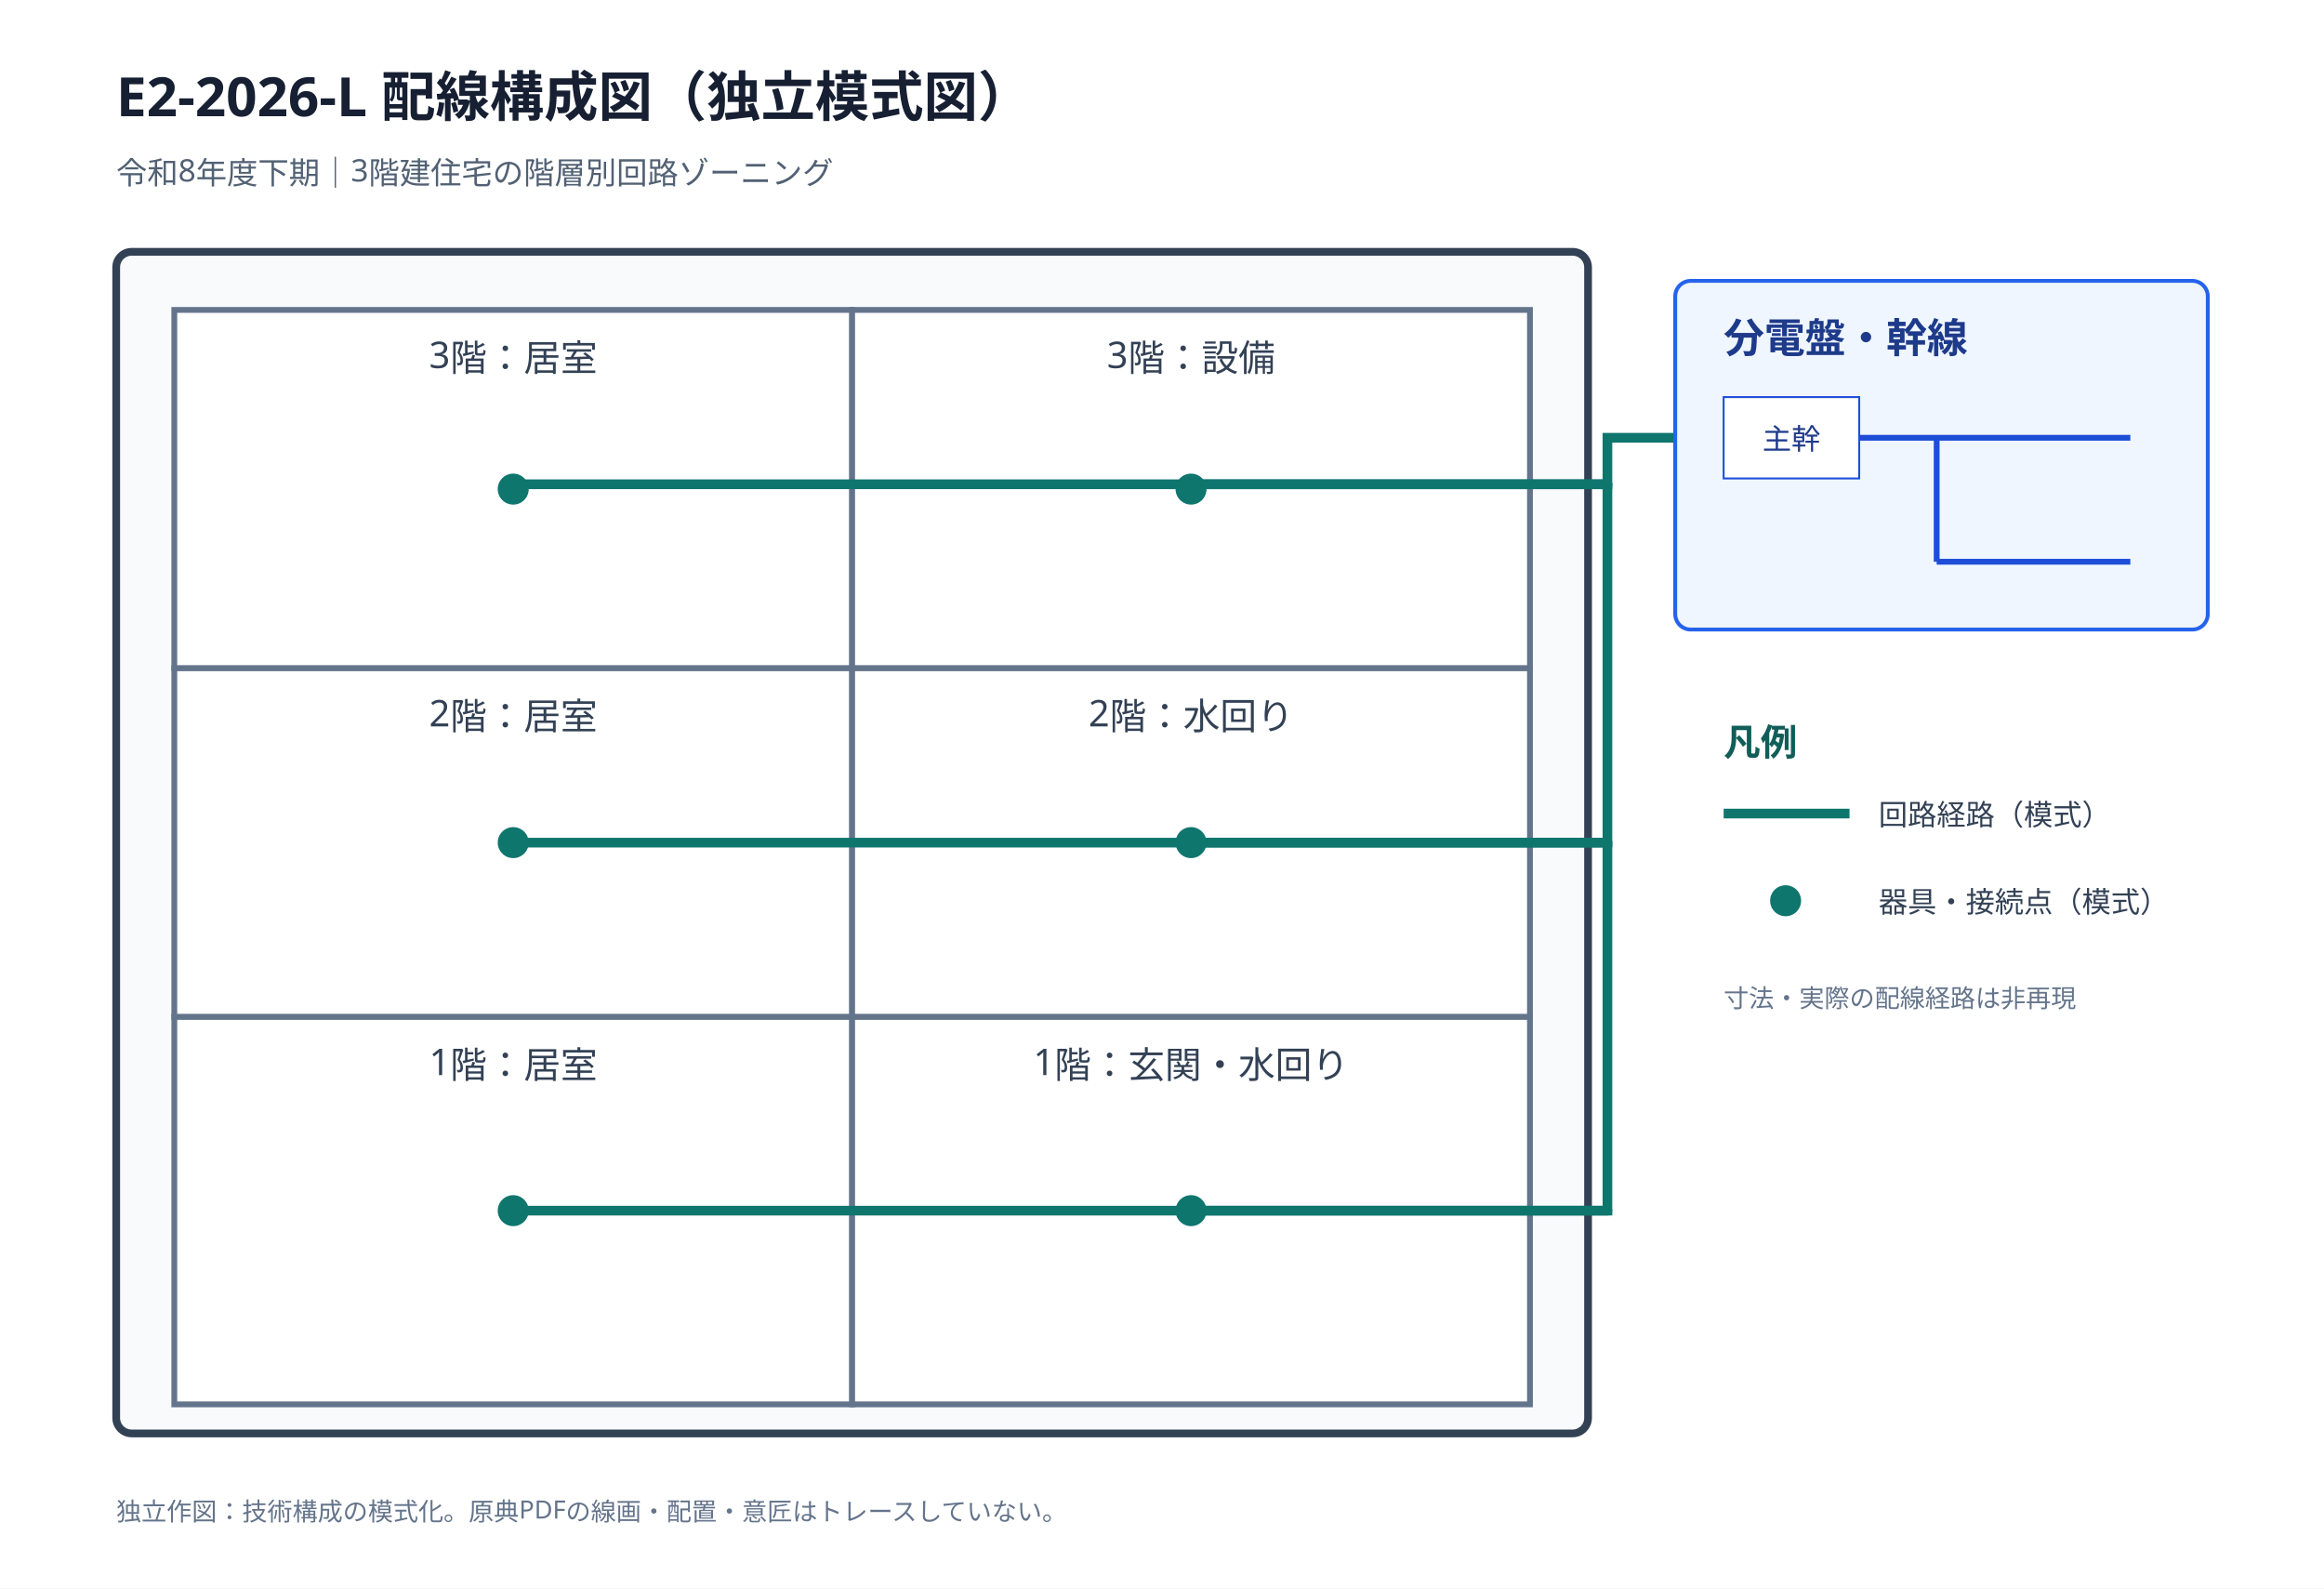
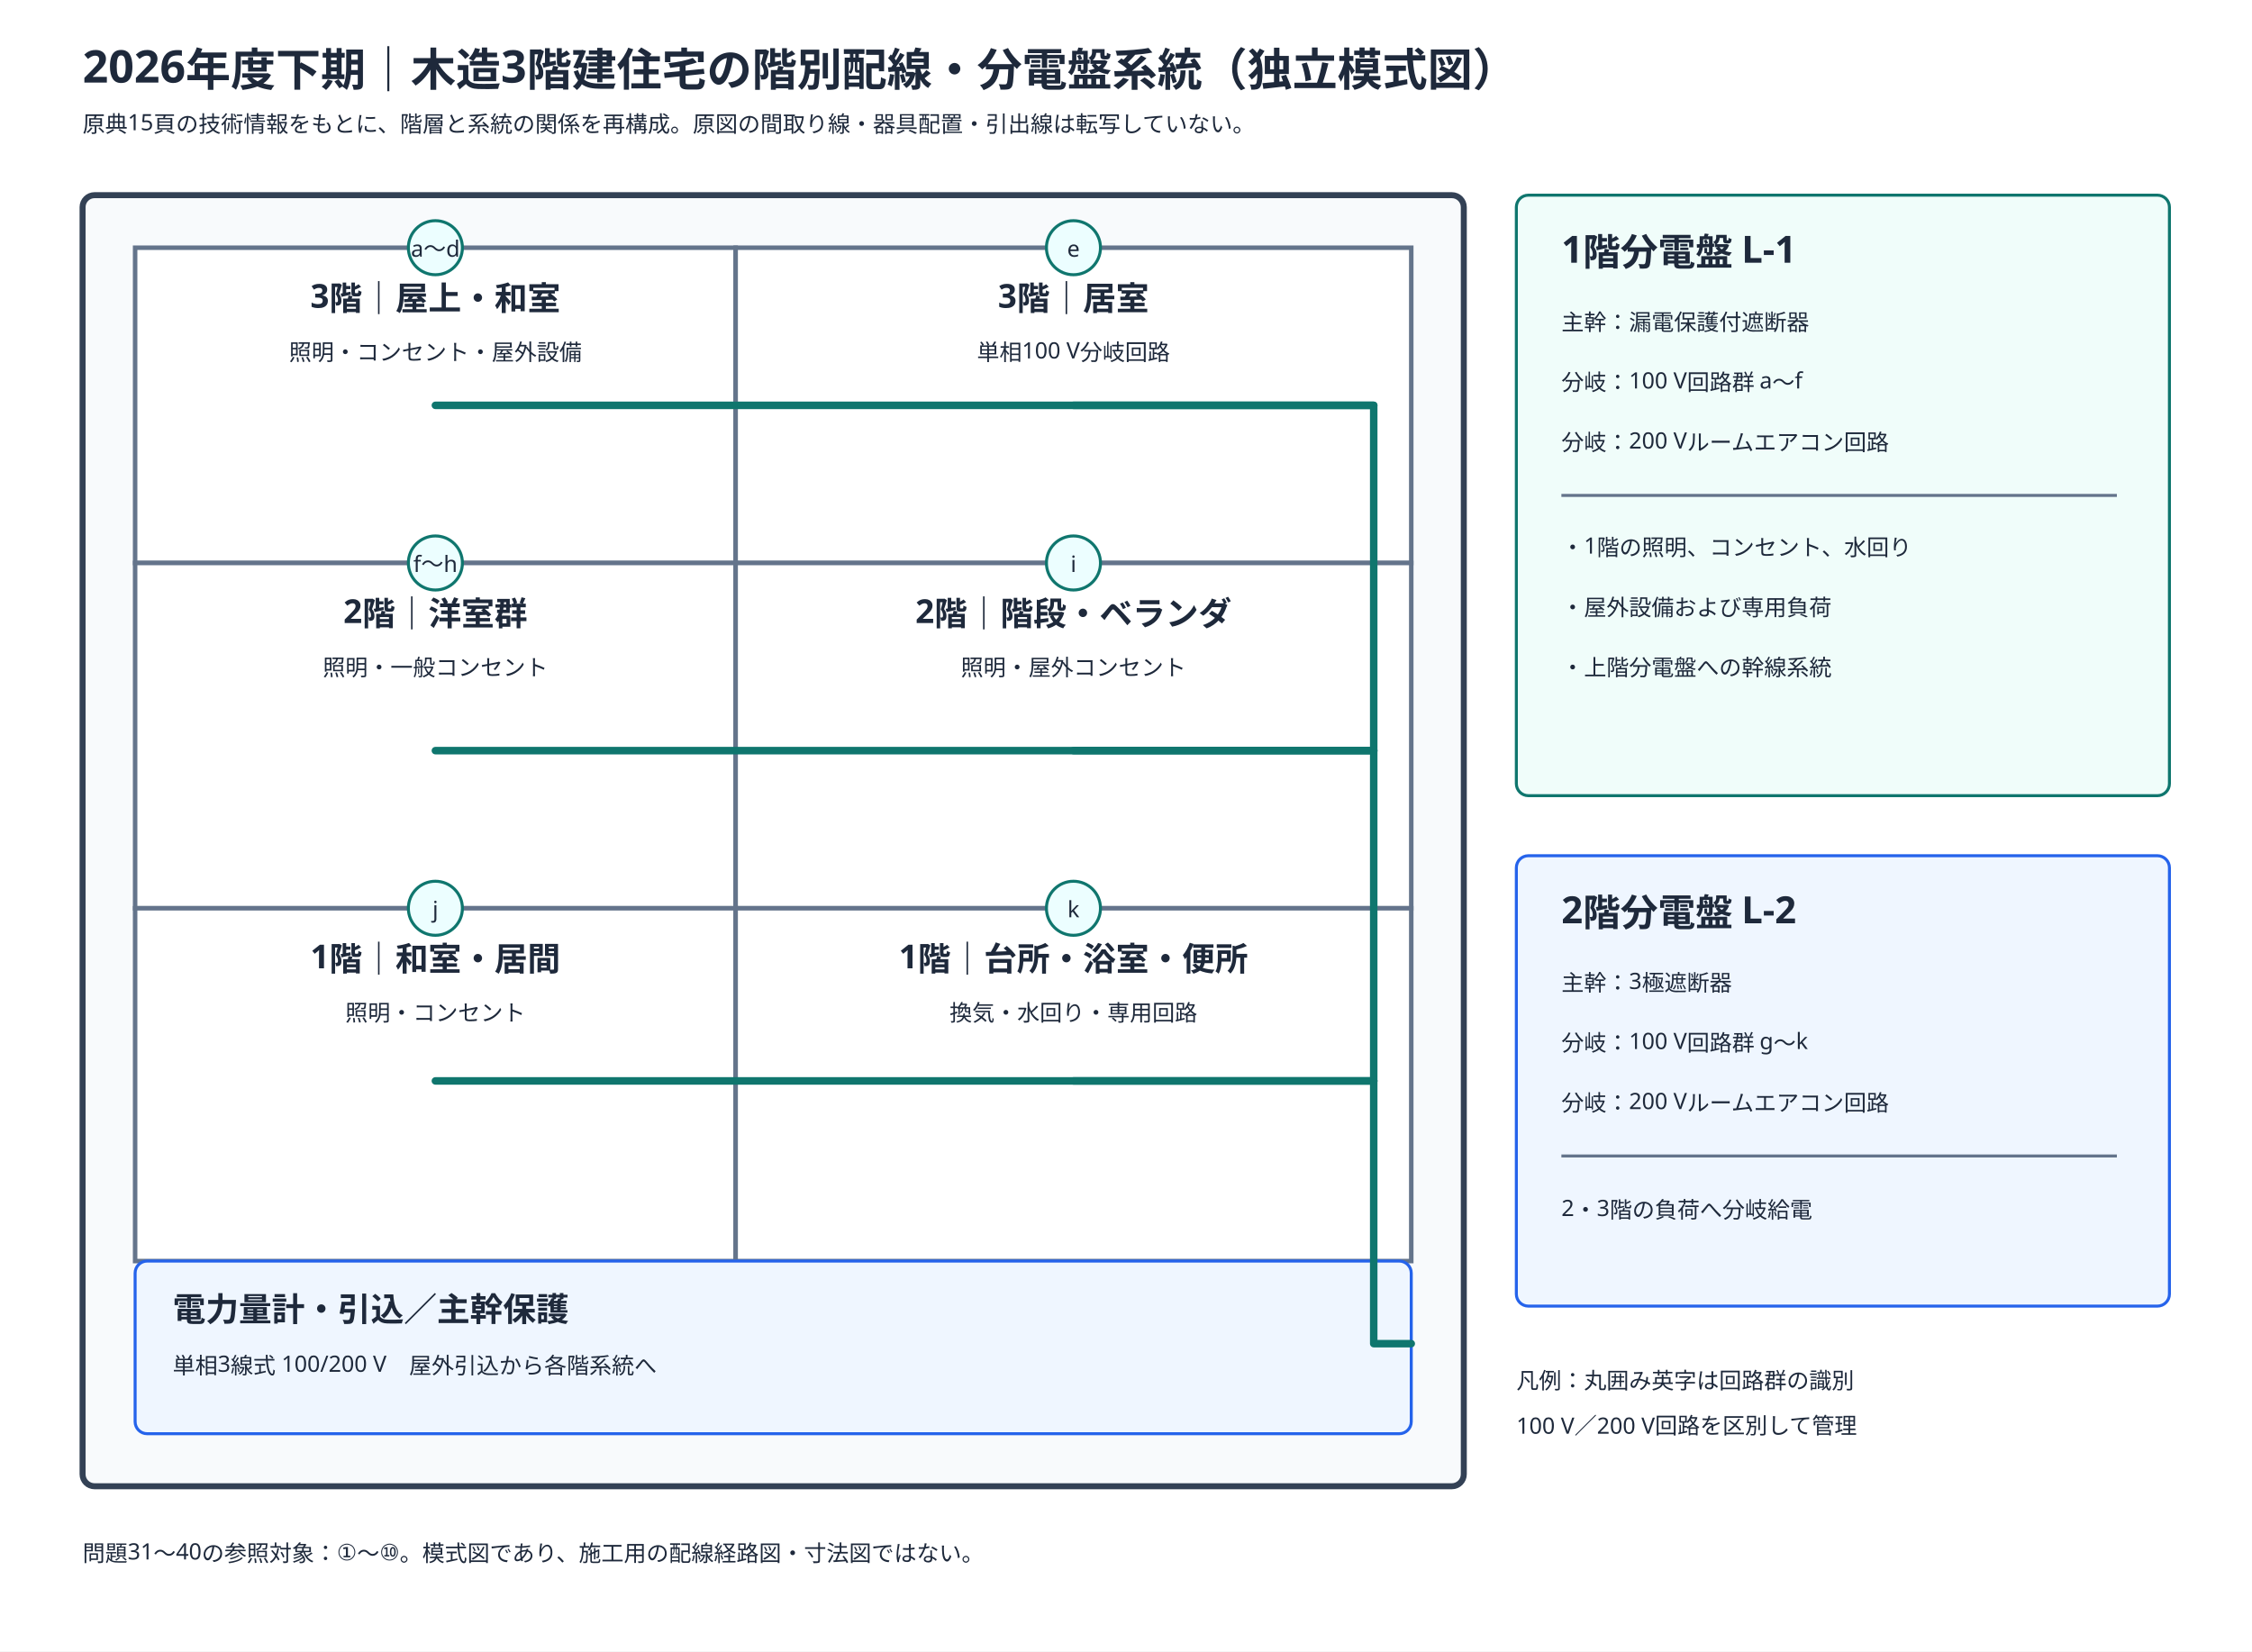
- <svg xmlns="http://www.w3.org/2000/svg" width="1200" height="820" viewBox="0 0 1200 820">
-   <rect width="1200" height="820" fill="white" />
-   <text x="60" y="60" font-family="sans-serif" font-size="28" font-weight="bold" fill="#172033">E2-2026-L 配線構成図（独立模式図）</text>
-   <text x="60" y="95" font-family="sans-serif" font-size="16" fill="#526174">令和8年度下期｜3階建住宅の階層別回路ゾーニング</text>
-   <rect x="60" y="130" width="760" height="610" rx="8" fill="#f8fafc" stroke="#334155" stroke-width="4" />
-   <rect x="90" y="160" width="350" height="185" fill="#fff" stroke="#64748b" stroke-width="3" />
-   <text x="265" y="190" text-anchor="middle" font-family="sans-serif" font-size="19" fill="#334155">3階：居室</text>
-   <rect x="440" y="160" width="350" height="185" fill="#fff" stroke="#64748b" stroke-width="3" />
-   <text x="615" y="190" text-anchor="middle" font-family="sans-serif" font-size="19" fill="#334155">3階：設備</text>
-   <rect x="90" y="345" width="350" height="180" fill="#fff" stroke="#64748b" stroke-width="3" />
-   <text x="265" y="375" text-anchor="middle" font-family="sans-serif" font-size="19" fill="#334155">2階：居室</text>
-   <rect x="440" y="345" width="350" height="180" fill="#fff" stroke="#64748b" stroke-width="3" />
-   <text x="615" y="375" text-anchor="middle" font-family="sans-serif" font-size="19" fill="#334155">2階：水回り</text>
-   <rect x="90" y="525" width="350" height="200" fill="#fff" stroke="#64748b" stroke-width="3" />
-   <text x="265" y="555" text-anchor="middle" font-family="sans-serif" font-size="19" fill="#334155">1階：居室</text>
-   <rect x="440" y="525" width="350" height="200" fill="#fff" stroke="#64748b" stroke-width="3" />
-   <text x="615" y="555" text-anchor="middle" font-family="sans-serif" font-size="19" fill="#334155">1階：玄関・水回り</text>
-   <g fill="none" stroke="#0f766e" stroke-width="5" stroke-linecap="round">
-     <path d="M1000 226 H830 V250 H615" />
-     <path d="M830 250 H265" />
-     <path d="M830 250 V435 H615" />
-     <path d="M830 435 H265" />
-     <path d="M830 435 V625 H615" />
-     <path d="M830 625 H265" />
+ <svg xmlns="http://www.w3.org/2000/svg" width="1500" height="1100" viewBox="0 0 1500 1100">
+   <defs>
+     <style>text{font-family:sans-serif;fill:#1e293b}.room{fill:#fff;stroke:#64748b;stroke-width:3}.wire{fill:none;stroke:#0f766e;stroke-width:5;stroke-linecap:round;stroke-linejoin:round}.thin{fill:none;stroke:#64748b;stroke-width:2}.small{font-size:15px}.label{font-size:22px;font-weight:bold}.head{font-size:30px;font-weight:bold}.circ{fill:#ecfeff;stroke:#0f766e;stroke-width:2}</style>
+   </defs>
+   <rect width="1500" height="1100" fill="#fff" />
+   <text x="55" y="55" class="head">2026年度下期｜木造3階建住宅の階別配線・分電盤系統（独立模式図）</text>
+   <text x="55" y="88" class="small">原典15頁の技術情報をもとに、階層と系統の関係を再構成。原図の間取り線・器具配置・引出線は転写していない。</text>
+   <rect x="55" y="130" width="920" height="860" rx="8" fill="#f8fafc" stroke="#334155" stroke-width="4" />
+   <rect class="room" x="90" y="165" width="400" height="210" />
+   <text x="290" y="205" text-anchor="middle" class="label">3階｜屋上・和室</text>
+   <text x="290" y="240" text-anchor="middle" class="small">照明・コンセント・屋外設備</text>
+   <rect class="room" x="490" y="165" width="450" height="210" />
+   <text x="715" y="205" text-anchor="middle" class="label">3階｜居室</text>
+   <text x="715" y="240" text-anchor="middle" class="small">単相100 V分岐回路</text>
+   <rect class="room" x="90" y="375" width="400" height="230" />
+   <text x="290" y="415" text-anchor="middle" class="label">2階｜洋室群</text>
+   <text x="290" y="450" text-anchor="middle" class="small">照明・一般コンセント</text>
+   <rect class="room" x="490" y="375" width="450" height="230" />
+   <text x="715" y="415" text-anchor="middle" class="label">2階｜階段・ベランダ</text>
+   <text x="715" y="450" text-anchor="middle" class="small">照明・屋外コンセント</text>
+   <rect class="room" x="90" y="605" width="400" height="235" />
+   <text x="290" y="645" text-anchor="middle" class="label">1階｜和室・居間</text>
+   <text x="290" y="680" text-anchor="middle" class="small">照明・コンセント</text>
+   <rect class="room" x="490" y="605" width="450" height="235" />
+   <text x="715" y="645" text-anchor="middle" class="label">1階｜台所・浴室・便所</text>
+   <text x="715" y="680" text-anchor="middle" class="small">換気・水回り・専用回路</text>
+   <rect x="90" y="840" width="850" height="115" rx="8" fill="#eff6ff" stroke="#2563eb" stroke-width="2" />
+   <text x="115" y="880" font-size="22" font-weight="bold">電力量計・引込／主幹保護</text>
+   <text x="115" y="915" class="small">単相3線式 100/200 V　屋外引込から各階系統へ</text>
+   <g class="wire">
+     <path d="M940 895 H915 V270 H715" />
+     <path d="M915 500 H715" />
+     <path d="M915 720 H715" />
+     <path d="M915 270 H290" />
+     <path d="M915 500 H290" />
+     <path d="M915 720 H290" />
  </g>
-   <g fill="#0f766e">
-     <circle cx="265" cy="252.5" r="8" />
-     <circle cx="615" cy="252.5" r="8" />
-     <circle cx="265" cy="435" r="8" />
-     <circle cx="615" cy="435" r="8" />
-     <circle cx="265" cy="625" r="8" />
-     <circle cx="615" cy="625" r="8" />
+   <g>
+     <circle class="circ" cx="290" cy="165" r="18" />
+     <text x="290" y="171" text-anchor="middle" class="small">a〜d</text>
+     <circle class="circ" cx="715" cy="165" r="18" />
+     <text x="715" y="171" text-anchor="middle" class="small">e</text>
+     <circle class="circ" cx="290" cy="375" r="18" />
+     <text x="290" y="381" text-anchor="middle" class="small">f〜h</text>
+     <circle class="circ" cx="715" cy="375" r="18" />
+     <text x="715" y="381" text-anchor="middle" class="small">i</text>
+     <circle class="circ" cx="290" cy="605" r="18" />
+     <text x="290" y="611" text-anchor="middle" class="small">j</text>
+     <circle class="circ" cx="715" cy="605" r="18" />
+     <text x="715" y="611" text-anchor="middle" class="small">k</text>
  </g>
-   <rect x="865" y="145" width="275" height="180" rx="8" fill="#eff6ff" stroke="#2563eb" stroke-width="2" />
-   <text x="890" y="182" font-family="sans-serif" font-size="21" font-weight="bold" fill="#1e3a8a">分電盤・幹線</text>
-   <rect x="890" y="205" width="70" height="42" fill="white" stroke="#1d4ed8" />
-   <text x="925" y="232" text-anchor="middle" font-size="15" fill="#1e3a8a">主幹</text>
-   <path d="M960 226 H1000 V290 M1000 226 H1100 M1000 290 H1100" fill="none" stroke="#1d4ed8" stroke-width="3" />
-   <text x="890" y="390" font-family="sans-serif" font-size="19" font-weight="bold" fill="#115e59">凡例</text>
-   <path d="M890 420 H955" stroke="#0f766e" stroke-width="5" />
-   <text x="970" y="426" font-size="15" font-family="sans-serif" fill="#334155">回路経路（模式）</text>
-   <circle cx="922" cy="465" r="8" fill="#0f766e" />
-   <text x="970" y="471" font-size="15" font-family="sans-serif" fill="#334155">器具・接続点（模式）</text>
-   <text x="890" y="520" font-size="13" font-family="sans-serif" fill="#64748b">寸法・実際の配線経路は非再現</text>
-   <text x="60" y="785" font-size="13" font-family="sans-serif" fill="#64748b">独立作図：技術構成の模式化。原典PDFの線画・配置・意匠はトレースしていない。</text>
+   <rect x="1010" y="130" width="435" height="400" rx="8" fill="#f0fdfa" stroke="#0f766e" stroke-width="2" />
+   <text x="1040" y="175" font-size="25" font-weight="bold">1階分電盤 L-1</text>
+   <text x="1040" y="220" class="small">主幹：漏電保護付遮断器</text>
+   <text x="1040" y="260" class="small">分岐：100 V回路群 a〜f</text>
+   <text x="1040" y="300" class="small">分岐：200 Vルームエアコン回路</text>
+   <path d="M1040 330 H1410" class="thin" />
+   <g class="small">
+     <text x="1040" y="370">・1階の照明、コンセント、水回り</text>
+     <text x="1040" y="410">・屋外設備および専用負荷</text>
+     <text x="1040" y="450">・上階分電盤への幹線系統</text>
+   </g>
+   <rect x="1010" y="570" width="435" height="300" rx="8" fill="#eff6ff" stroke="#2563eb" stroke-width="2" />
+   <text x="1040" y="615" font-size="25" font-weight="bold">2階分電盤 L-2</text>
+   <text x="1040" y="660" class="small">主幹：3極遮断器</text>
+   <text x="1040" y="700" class="small">分岐：100 V回路群 g〜k</text>
+   <text x="1040" y="740" class="small">分岐：200 Vルームエアコン回路</text>
+   <path d="M1040 770 H1410" class="thin" />
+   <text x="1040" y="810" class="small">2・3階の負荷へ分岐給電</text>
+   <text x="1010" y="925" class="small">凡例：丸囲み英字は回路群の識別</text>
+   <text x="1010" y="955" class="small">100 V／200 V回路を区別して管理</text>
+   <text x="55" y="1040" class="small">問題31〜40の参照対象：①〜⑩。模式図であり、施工用の配線経路図・寸法図ではない。</text>
</svg>
